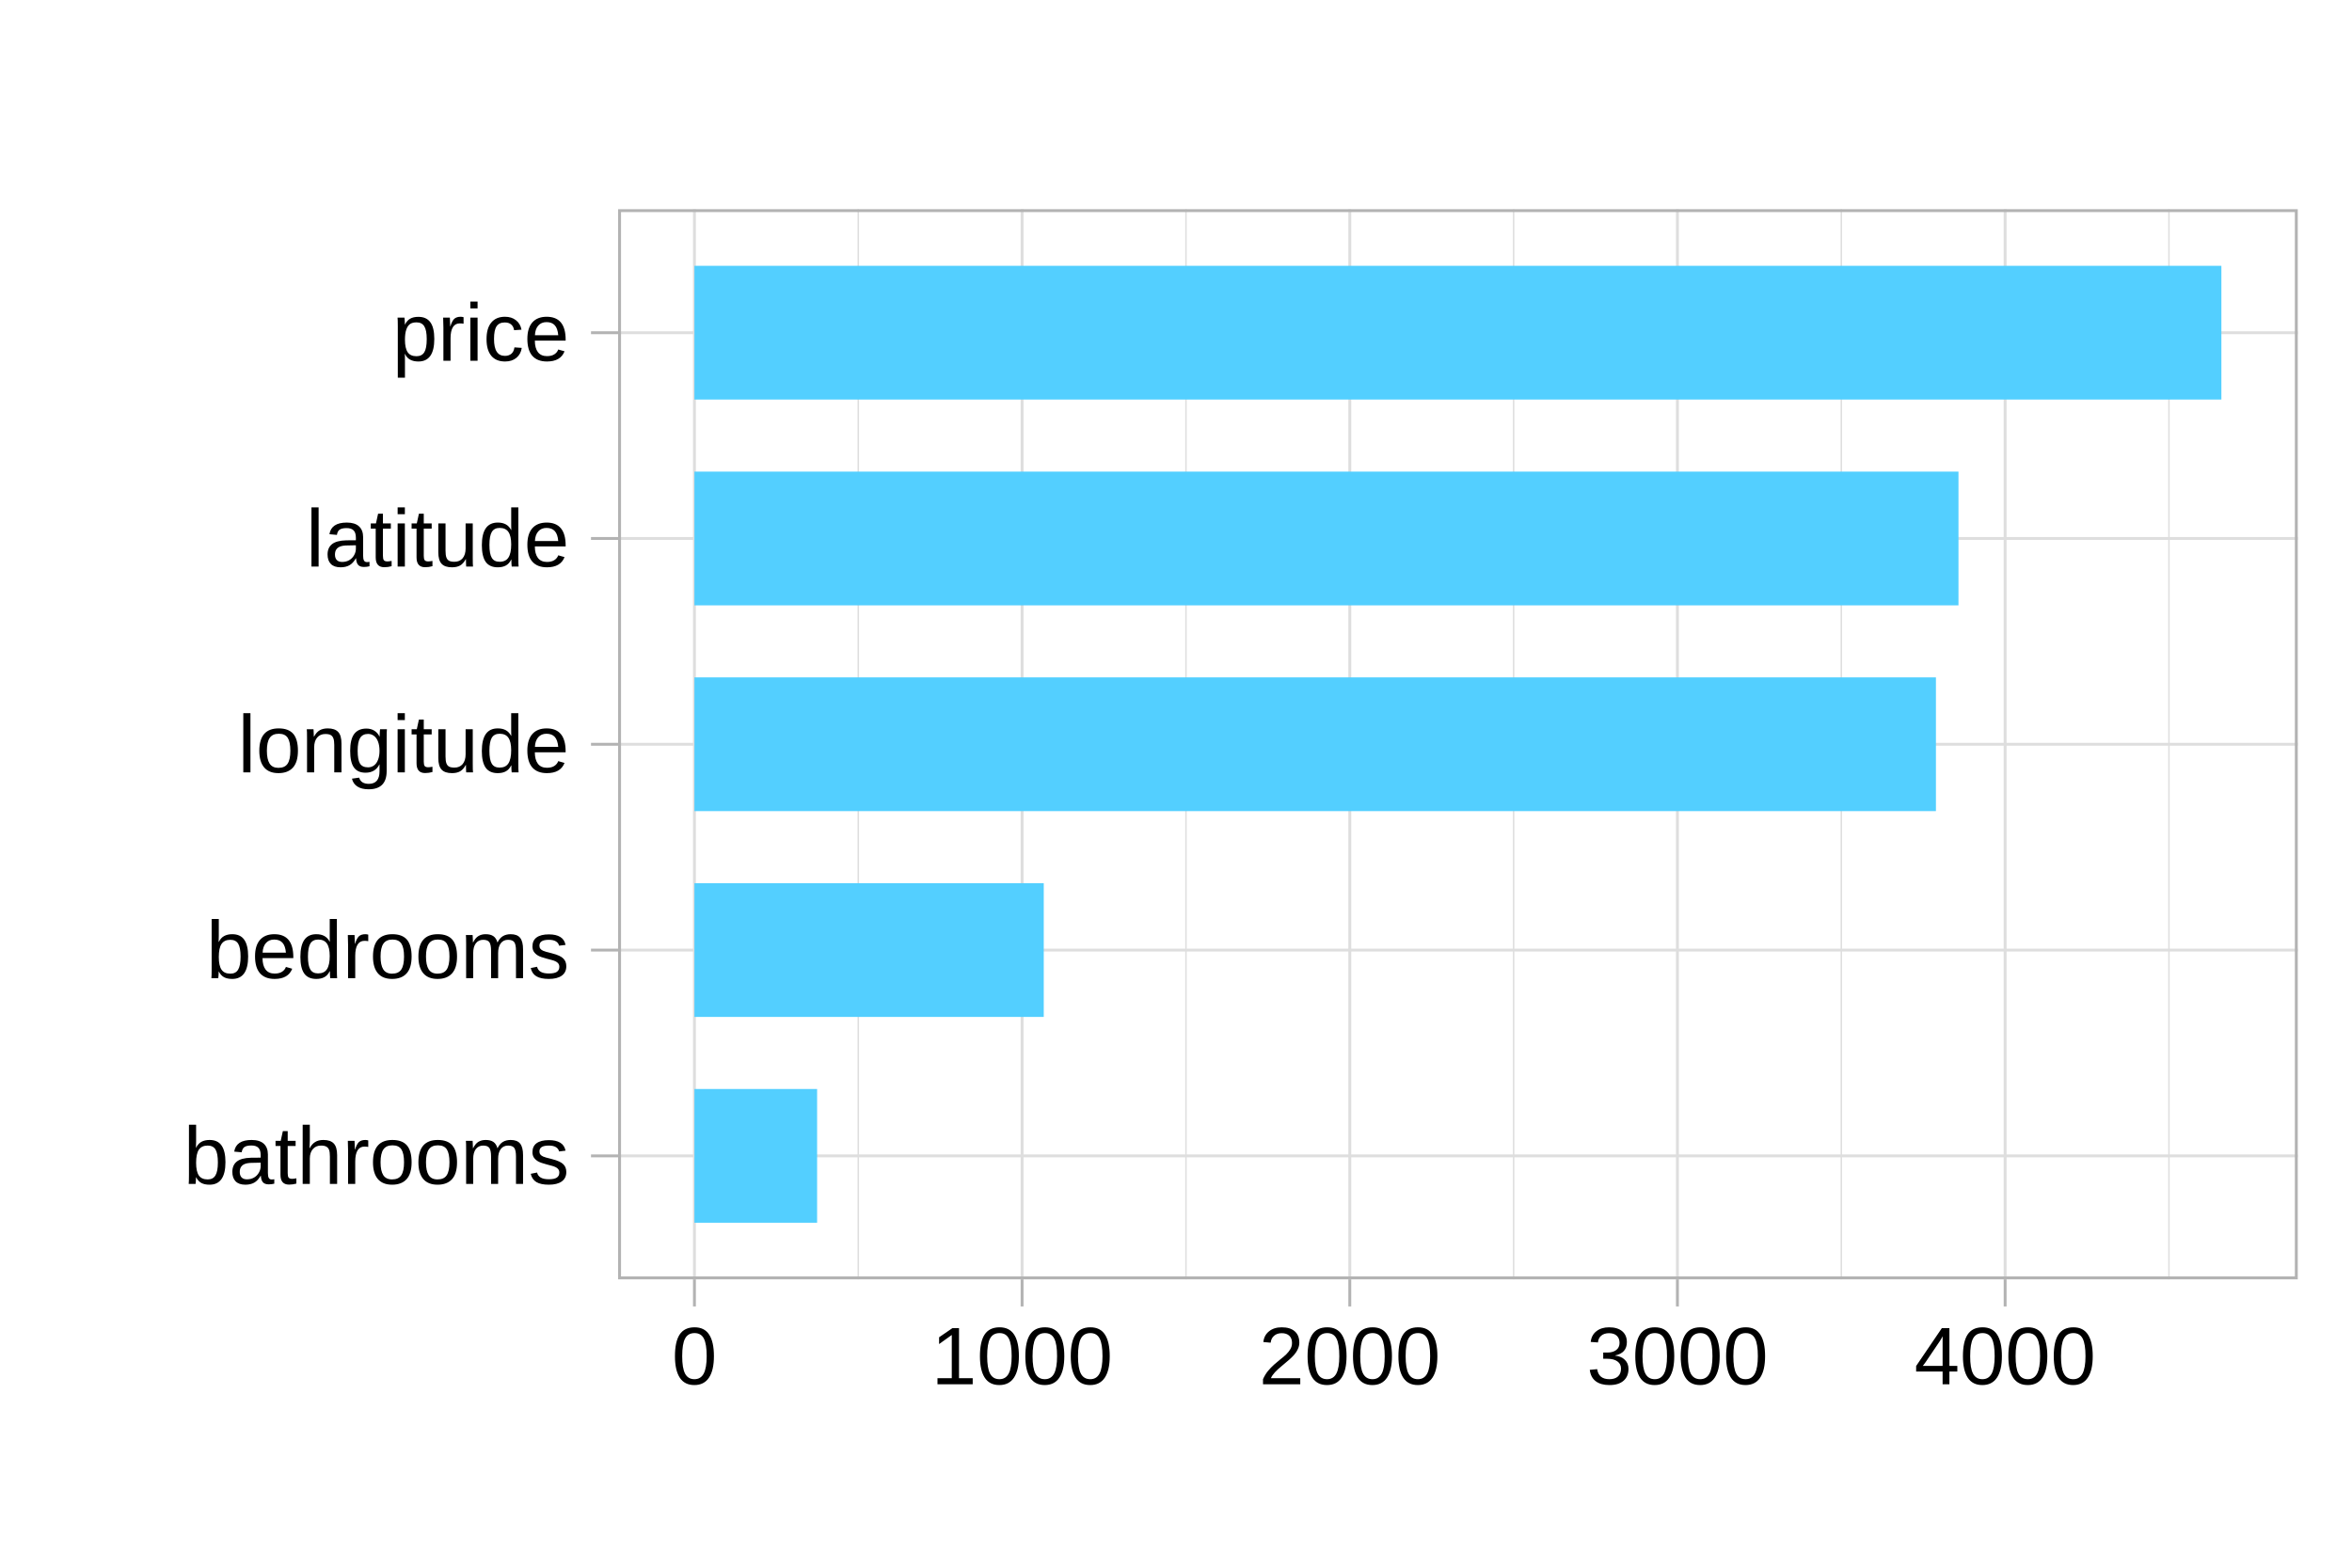
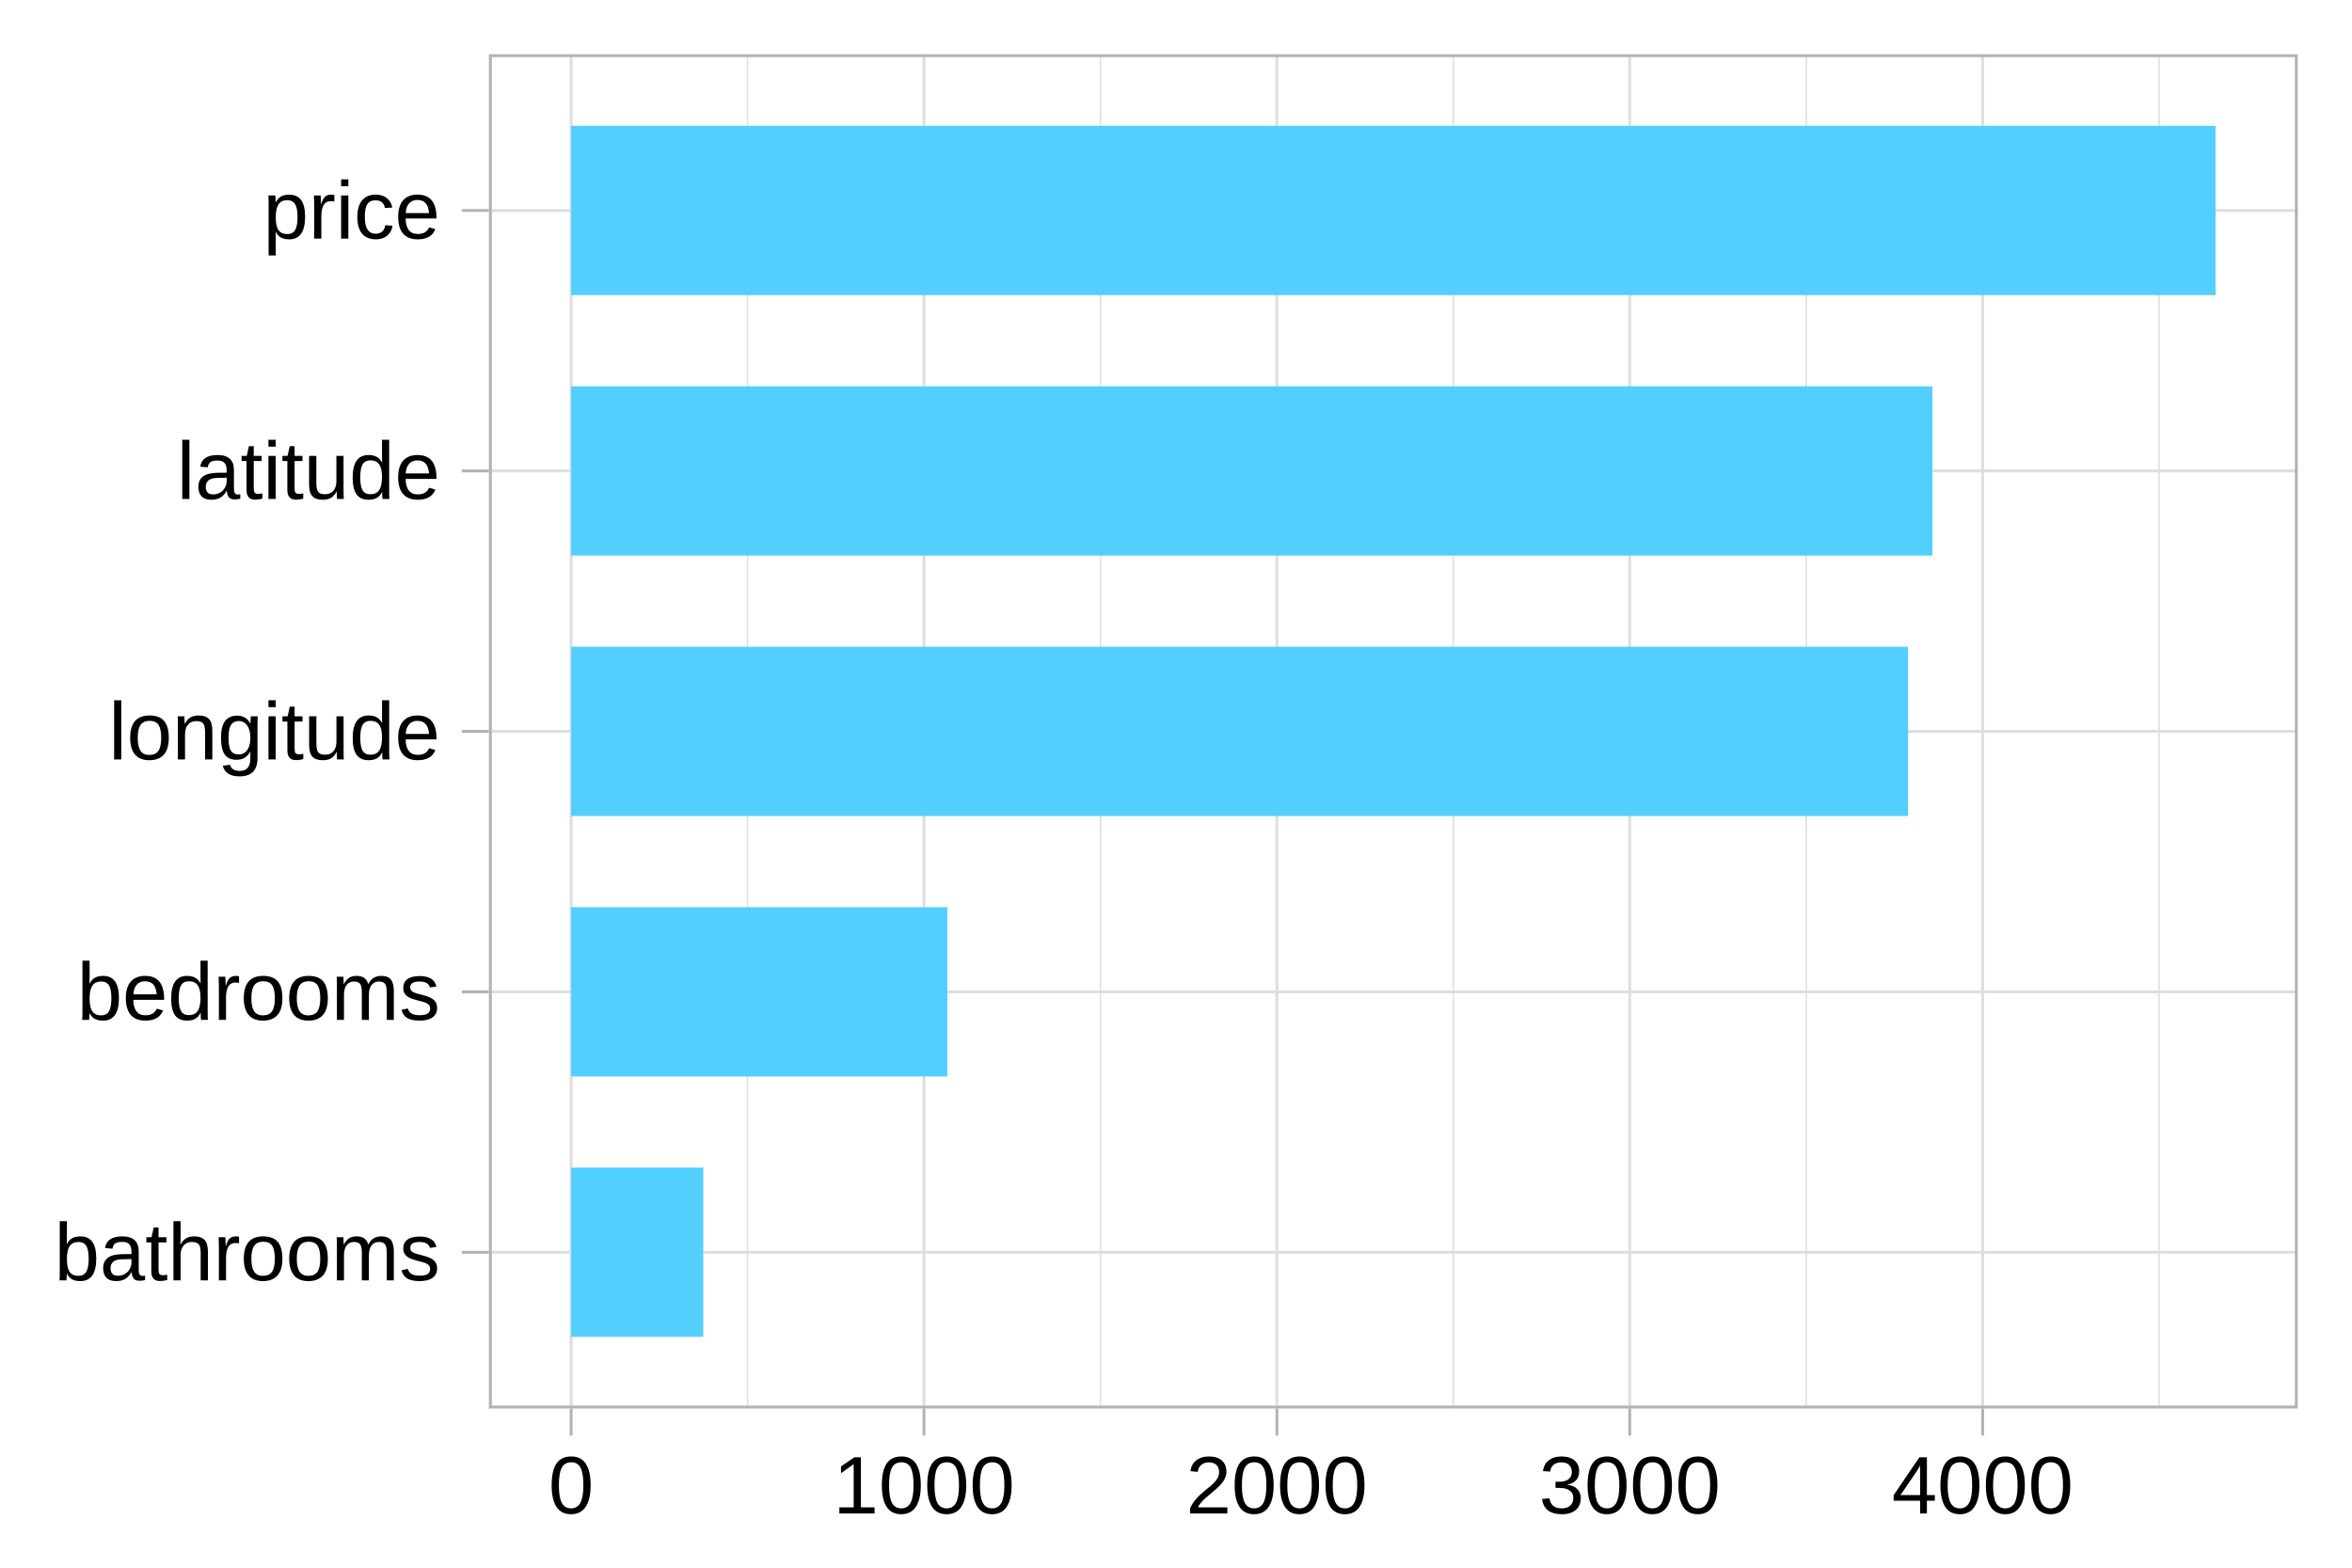
<svg xmlns="http://www.w3.org/2000/svg" viewBox="0 0 432.00 288.00">
  <defs>
    <style type="text/css">
    line, polyline, path, rect, circle {
      fill: none;
      stroke: #000000;
      stroke-linecap: round;
      stroke-linejoin: round;
      stroke-miterlimit: 10.00;
    }
  </style>
  </defs>
  <rect width="100%" height="100%" style="stroke: none; fill: #FFFFFF;" />
  <rect x="-0.00" y="0.00" width="432.00" height="288.00" style="stroke-width: 1.07; stroke: #FFFFFF; fill: #FFFFFF;" />
  <defs>
-     <clipPath id="cpMTEzLjUyNnw0MjIuMDM3fDIzNS4wM3wzOC40MzM0">
-       <rect x="113.53" y="38.43" width="308.51" height="196.60" />
+     <clipPath id="cpODkuNzk4Mnw0MjIuMDM3fDI1OC43NTh8OS45NjI2NA==">
+       <rect x="89.80" y="9.96" width="332.24" height="248.80" />
    </clipPath>
  </defs>
-   <rect x="113.53" y="38.43" width="308.51" height="196.60" style="stroke-width: 1.07; stroke: none; fill: #FFFFFF;" clip-path="url(#cpMTEzLjUyNnw0MjIuMDM3fDIzNS4wM3wzOC40MzM0)" />
-   <polyline points="157.64,235.03 157.64,38.43 " style="stroke-width: 0.27; stroke: #DEDEDE; stroke-linecap: butt;" clip-path="url(#cpMTEzLjUyNnw0MjIuMDM3fDIzNS4wM3wzOC40MzM0)" />
-   <polyline points="217.83,235.03 217.83,38.43 " style="stroke-width: 0.27; stroke: #DEDEDE; stroke-linecap: butt;" clip-path="url(#cpMTEzLjUyNnw0MjIuMDM3fDIzNS4wM3wzOC40MzM0)" />
-   <polyline points="278.01,235.03 278.01,38.43 " style="stroke-width: 0.27; stroke: #DEDEDE; stroke-linecap: butt;" clip-path="url(#cpMTEzLjUyNnw0MjIuMDM3fDIzNS4wM3wzOC40MzM0)" />
-   <polyline points="338.20,235.03 338.20,38.43 " style="stroke-width: 0.27; stroke: #DEDEDE; stroke-linecap: butt;" clip-path="url(#cpMTEzLjUyNnw0MjIuMDM3fDIzNS4wM3wzOC40MzM0)" />
-   <polyline points="398.38,235.03 398.38,38.43 " style="stroke-width: 0.27; stroke: #DEDEDE; stroke-linecap: butt;" clip-path="url(#cpMTEzLjUyNnw0MjIuMDM3fDIzNS4wM3wzOC40MzM0)" />
-   <polyline points="113.53,212.35 422.04,212.35 " style="stroke-width: 0.53; stroke: #DEDEDE; stroke-linecap: butt;" clip-path="url(#cpMTEzLjUyNnw0MjIuMDM3fDIzNS4wM3wzOC40MzM0)" />
-   <polyline points="113.53,174.54 422.04,174.54 " style="stroke-width: 0.53; stroke: #DEDEDE; stroke-linecap: butt;" clip-path="url(#cpMTEzLjUyNnw0MjIuMDM3fDIzNS4wM3wzOC40MzM0)" />
-   <polyline points="113.53,136.73 422.04,136.73 " style="stroke-width: 0.53; stroke: #DEDEDE; stroke-linecap: butt;" clip-path="url(#cpMTEzLjUyNnw0MjIuMDM3fDIzNS4wM3wzOC40MzM0)" />
-   <polyline points="113.53,98.92 422.04,98.92 " style="stroke-width: 0.53; stroke: #DEDEDE; stroke-linecap: butt;" clip-path="url(#cpMTEzLjUyNnw0MjIuMDM3fDIzNS4wM3wzOC40MzM0)" />
-   <polyline points="113.53,61.12 422.04,61.12 " style="stroke-width: 0.53; stroke: #DEDEDE; stroke-linecap: butt;" clip-path="url(#cpMTEzLjUyNnw0MjIuMDM3fDIzNS4wM3wzOC40MzM0)" />
-   <polyline points="127.55,235.03 127.55,38.43 " style="stroke-width: 0.53; stroke: #DEDEDE; stroke-linecap: butt;" clip-path="url(#cpMTEzLjUyNnw0MjIuMDM3fDIzNS4wM3wzOC40MzM0)" />
-   <polyline points="187.73,235.03 187.73,38.43 " style="stroke-width: 0.53; stroke: #DEDEDE; stroke-linecap: butt;" clip-path="url(#cpMTEzLjUyNnw0MjIuMDM3fDIzNS4wM3wzOC40MzM0)" />
-   <polyline points="247.92,235.03 247.92,38.43 " style="stroke-width: 0.53; stroke: #DEDEDE; stroke-linecap: butt;" clip-path="url(#cpMTEzLjUyNnw0MjIuMDM3fDIzNS4wM3wzOC40MzM0)" />
-   <polyline points="308.10,235.03 308.10,38.43 " style="stroke-width: 0.53; stroke: #DEDEDE; stroke-linecap: butt;" clip-path="url(#cpMTEzLjUyNnw0MjIuMDM3fDIzNS4wM3wzOC40MzM0)" />
-   <polyline points="368.29,235.03 368.29,38.43 " style="stroke-width: 0.53; stroke: #DEDEDE; stroke-linecap: butt;" clip-path="url(#cpMTEzLjUyNnw0MjIuMDM3fDIzNS4wM3wzOC40MzM0)" />
-   <rect x="127.55" y="200.06" width="22.53" height="24.57" style="stroke-width: 1.07; stroke: none; stroke-linecap: butt; fill: #53CFFF;" clip-path="url(#cpMTEzLjUyNnw0MjIuMDM3fDIzNS4wM3wzOC40MzM0)" />
-   <rect x="127.55" y="162.25" width="64.16" height="24.57" style="stroke-width: 1.07; stroke: none; stroke-linecap: butt; fill: #53CFFF;" clip-path="url(#cpMTEzLjUyNnw0MjIuMDM3fDIzNS4wM3wzOC40MzM0)" />
-   <rect x="127.55" y="124.44" width="228.03" height="24.57" style="stroke-width: 1.07; stroke: none; stroke-linecap: butt; fill: #53CFFF;" clip-path="url(#cpMTEzLjUyNnw0MjIuMDM3fDIzNS4wM3wzOC40MzM0)" />
-   <rect x="127.55" y="86.64" width="232.17" height="24.57" style="stroke-width: 1.07; stroke: none; stroke-linecap: butt; fill: #53CFFF;" clip-path="url(#cpMTEzLjUyNnw0MjIuMDM3fDIzNS4wM3wzOC40MzM0)" />
-   <rect x="127.55" y="48.83" width="280.46" height="24.57" style="stroke-width: 1.07; stroke: none; stroke-linecap: butt; fill: #53CFFF;" clip-path="url(#cpMTEzLjUyNnw0MjIuMDM3fDIzNS4wM3wzOC40MzM0)" />
-   <rect x="113.53" y="38.43" width="308.51" height="196.60" style="stroke-width: 1.07; stroke: #B3B3B3;" clip-path="url(#cpMTEzLjUyNnw0MjIuMDM3fDIzNS4wM3wzOC40MzM0)" />
+   <rect x="89.80" y="9.96" width="332.24" height="248.80" style="stroke-width: 1.07; stroke: none; fill: #FFFFFF;" clip-path="url(#cpODkuNzk4Mnw0MjIuMDM3fDI1OC43NTh8OS45NjI2NA==)" />
+   <polyline points="137.31,258.76 137.31,9.96 " style="stroke-width: 0.27; stroke: #DEDEDE; stroke-linecap: butt;" clip-path="url(#cpODkuNzk4Mnw0MjIuMDM3fDI1OC43NTh8OS45NjI2NA==)" />
+   <polyline points="202.12,258.76 202.12,9.96 " style="stroke-width: 0.27; stroke: #DEDEDE; stroke-linecap: butt;" clip-path="url(#cpODkuNzk4Mnw0MjIuMDM3fDI1OC43NTh8OS45NjI2NA==)" />
+   <polyline points="266.93,258.76 266.93,9.96 " style="stroke-width: 0.27; stroke: #DEDEDE; stroke-linecap: butt;" clip-path="url(#cpODkuNzk4Mnw0MjIuMDM3fDI1OC43NTh8OS45NjI2NA==)" />
+   <polyline points="331.75,258.76 331.75,9.96 " style="stroke-width: 0.27; stroke: #DEDEDE; stroke-linecap: butt;" clip-path="url(#cpODkuNzk4Mnw0MjIuMDM3fDI1OC43NTh8OS45NjI2NA==)" />
+   <polyline points="396.56,258.76 396.56,9.96 " style="stroke-width: 0.27; stroke: #DEDEDE; stroke-linecap: butt;" clip-path="url(#cpODkuNzk4Mnw0MjIuMDM3fDI1OC43NTh8OS45NjI2NA==)" />
+   <polyline points="89.80,230.05 422.04,230.05 " style="stroke-width: 0.53; stroke: #DEDEDE; stroke-linecap: butt;" clip-path="url(#cpODkuNzk4Mnw0MjIuMDM3fDI1OC43NTh8OS45NjI2NA==)" />
+   <polyline points="89.80,182.21 422.04,182.21 " style="stroke-width: 0.53; stroke: #DEDEDE; stroke-linecap: butt;" clip-path="url(#cpODkuNzk4Mnw0MjIuMDM3fDI1OC43NTh8OS45NjI2NA==)" />
+   <polyline points="89.80,134.36 422.04,134.36 " style="stroke-width: 0.53; stroke: #DEDEDE; stroke-linecap: butt;" clip-path="url(#cpODkuNzk4Mnw0MjIuMDM3fDI1OC43NTh8OS45NjI2NA==)" />
+   <polyline points="89.80,86.52 422.04,86.52 " style="stroke-width: 0.53; stroke: #DEDEDE; stroke-linecap: butt;" clip-path="url(#cpODkuNzk4Mnw0MjIuMDM3fDI1OC43NTh8OS45NjI2NA==)" />
+   <polyline points="89.80,38.67 422.04,38.67 " style="stroke-width: 0.53; stroke: #DEDEDE; stroke-linecap: butt;" clip-path="url(#cpODkuNzk4Mnw0MjIuMDM3fDI1OC43NTh8OS45NjI2NA==)" />
+   <polyline points="104.90,258.76 104.90,9.96 " style="stroke-width: 0.53; stroke: #DEDEDE; stroke-linecap: butt;" clip-path="url(#cpODkuNzk4Mnw0MjIuMDM3fDI1OC43NTh8OS45NjI2NA==)" />
+   <polyline points="169.71,258.76 169.71,9.96 " style="stroke-width: 0.53; stroke: #DEDEDE; stroke-linecap: butt;" clip-path="url(#cpODkuNzk4Mnw0MjIuMDM3fDI1OC43NTh8OS45NjI2NA==)" />
+   <polyline points="234.53,258.76 234.53,9.96 " style="stroke-width: 0.53; stroke: #DEDEDE; stroke-linecap: butt;" clip-path="url(#cpODkuNzk4Mnw0MjIuMDM3fDI1OC43NTh8OS45NjI2NA==)" />
+   <polyline points="299.34,258.76 299.34,9.96 " style="stroke-width: 0.53; stroke: #DEDEDE; stroke-linecap: butt;" clip-path="url(#cpODkuNzk4Mnw0MjIuMDM3fDI1OC43NTh8OS45NjI2NA==)" />
+   <polyline points="364.16,258.76 364.16,9.96 " style="stroke-width: 0.53; stroke: #DEDEDE; stroke-linecap: butt;" clip-path="url(#cpODkuNzk4Mnw0MjIuMDM3fDI1OC43NTh8OS45NjI2NA==)" />
+   <rect x="104.90" y="214.50" width="24.27" height="31.10" style="stroke-width: 1.07; stroke: none; stroke-linecap: butt; fill: #53CFFF;" clip-path="url(#cpODkuNzk4Mnw0MjIuMDM3fDI1OC43NTh8OS45NjI2NA==)" />
+   <rect x="104.90" y="166.66" width="69.10" height="31.10" style="stroke-width: 1.07; stroke: none; stroke-linecap: butt; fill: #53CFFF;" clip-path="url(#cpODkuNzk4Mnw0MjIuMDM3fDI1OC43NTh8OS45NjI2NA==)" />
+   <rect x="104.90" y="118.81" width="245.57" height="31.10" style="stroke-width: 1.07; stroke: none; stroke-linecap: butt; fill: #53CFFF;" clip-path="url(#cpODkuNzk4Mnw0MjIuMDM3fDI1OC43NTh8OS45NjI2NA==)" />
+   <rect x="104.90" y="70.97" width="250.03" height="31.10" style="stroke-width: 1.07; stroke: none; stroke-linecap: butt; fill: #53CFFF;" clip-path="url(#cpODkuNzk4Mnw0MjIuMDM3fDI1OC43NTh8OS45NjI2NA==)" />
+   <rect x="104.90" y="23.12" width="302.04" height="31.10" style="stroke-width: 1.07; stroke: none; stroke-linecap: butt; fill: #53CFFF;" clip-path="url(#cpODkuNzk4Mnw0MjIuMDM3fDI1OC43NTh8OS45NjI2NA==)" />
+   <rect x="89.80" y="9.96" width="332.24" height="248.80" style="stroke-width: 1.07; stroke: #B3B3B3;" clip-path="url(#cpODkuNzk4Mnw0MjIuMDM3fDI1OC43NTh8OS45NjI2NA==)" />
  <defs>
    <clipPath id="cpMHw0MzJ8Mjg4fDA=">
      <rect x="0.00" y="0.00" width="432.00" height="288.00" />
    </clipPath>
  </defs>
  <g clip-path="url(#cpMHw0MzJ8Mjg4fDA=)">
-     <text x="33.69" y="217.50" style="font-size: 15.00px; font-family: Liberation Sans;" textLength="70.87px" lengthAdjust="spacingAndGlyphs">bathrooms</text>
+     <text x="9.96" y="235.21" style="font-size: 15.00px; font-family: Liberation Sans;" textLength="70.87px" lengthAdjust="spacingAndGlyphs">bathrooms</text>
  </g>
  <g clip-path="url(#cpMHw0MzJ8Mjg4fDA=)">
-     <text x="37.86" y="179.70" style="font-size: 15.00px; font-family: Liberation Sans;" textLength="66.70px" lengthAdjust="spacingAndGlyphs">bedrooms</text>
+     <text x="14.13" y="187.36" style="font-size: 15.00px; font-family: Liberation Sans;" textLength="66.70px" lengthAdjust="spacingAndGlyphs">bedrooms</text>
  </g>
  <g clip-path="url(#cpMHw0MzJ8Mjg4fDA=)">
-     <text x="43.67" y="141.89" style="font-size: 15.00px; font-family: Liberation Sans;" textLength="60.89px" lengthAdjust="spacingAndGlyphs">longitude</text>
+     <text x="19.95" y="139.52" style="font-size: 15.00px; font-family: Liberation Sans;" textLength="60.89px" lengthAdjust="spacingAndGlyphs">longitude</text>
  </g>
  <g clip-path="url(#cpMHw0MzJ8Mjg4fDA=)">
-     <text x="56.19" y="104.08" style="font-size: 15.00px; font-family: Liberation Sans;" textLength="48.37px" lengthAdjust="spacingAndGlyphs">latitude</text>
+     <text x="32.46" y="91.67" style="font-size: 15.00px; font-family: Liberation Sans;" textLength="48.37px" lengthAdjust="spacingAndGlyphs">latitude</text>
  </g>
  <g clip-path="url(#cpMHw0MzJ8Mjg4fDA=)">
-     <text x="72.05" y="66.27" style="font-size: 15.00px; font-family: Liberation Sans;" textLength="32.51px" lengthAdjust="spacingAndGlyphs">price</text>
+     <text x="48.32" y="43.83" style="font-size: 15.00px; font-family: Liberation Sans;" textLength="32.51px" lengthAdjust="spacingAndGlyphs">price</text>
  </g>
-   <polyline points="108.55,212.35 113.53,212.35 " style="stroke-width: 0.53; stroke: #B3B3B3; stroke-linecap: butt;" clip-path="url(#cpMHw0MzJ8Mjg4fDA=)" />
-   <polyline points="108.55,174.54 113.53,174.54 " style="stroke-width: 0.53; stroke: #B3B3B3; stroke-linecap: butt;" clip-path="url(#cpMHw0MzJ8Mjg4fDA=)" />
-   <polyline points="108.55,136.73 113.53,136.73 " style="stroke-width: 0.53; stroke: #B3B3B3; stroke-linecap: butt;" clip-path="url(#cpMHw0MzJ8Mjg4fDA=)" />
-   <polyline points="108.55,98.92 113.53,98.92 " style="stroke-width: 0.53; stroke: #B3B3B3; stroke-linecap: butt;" clip-path="url(#cpMHw0MzJ8Mjg4fDA=)" />
-   <polyline points="108.55,61.12 113.53,61.12 " style="stroke-width: 0.53; stroke: #B3B3B3; stroke-linecap: butt;" clip-path="url(#cpMHw0MzJ8Mjg4fDA=)" />
-   <polyline points="127.55,240.01 127.55,235.03 " style="stroke-width: 0.53; stroke: #B3B3B3; stroke-linecap: butt;" clip-path="url(#cpMHw0MzJ8Mjg4fDA=)" />
-   <polyline points="187.73,240.01 187.73,235.03 " style="stroke-width: 0.53; stroke: #B3B3B3; stroke-linecap: butt;" clip-path="url(#cpMHw0MzJ8Mjg4fDA=)" />
-   <polyline points="247.92,240.01 247.92,235.03 " style="stroke-width: 0.53; stroke: #B3B3B3; stroke-linecap: butt;" clip-path="url(#cpMHw0MzJ8Mjg4fDA=)" />
-   <polyline points="308.10,240.01 308.10,235.03 " style="stroke-width: 0.53; stroke: #B3B3B3; stroke-linecap: butt;" clip-path="url(#cpMHw0MzJ8Mjg4fDA=)" />
-   <polyline points="368.29,240.01 368.29,235.03 " style="stroke-width: 0.53; stroke: #B3B3B3; stroke-linecap: butt;" clip-path="url(#cpMHw0MzJ8Mjg4fDA=)" />
+   <polyline points="84.82,230.05 89.80,230.05 " style="stroke-width: 0.53; stroke: #B3B3B3; stroke-linecap: butt;" clip-path="url(#cpMHw0MzJ8Mjg4fDA=)" />
+   <polyline points="84.82,182.21 89.80,182.21 " style="stroke-width: 0.53; stroke: #B3B3B3; stroke-linecap: butt;" clip-path="url(#cpMHw0MzJ8Mjg4fDA=)" />
+   <polyline points="84.82,134.36 89.80,134.36 " style="stroke-width: 0.53; stroke: #B3B3B3; stroke-linecap: butt;" clip-path="url(#cpMHw0MzJ8Mjg4fDA=)" />
+   <polyline points="84.82,86.52 89.80,86.52 " style="stroke-width: 0.53; stroke: #B3B3B3; stroke-linecap: butt;" clip-path="url(#cpMHw0MzJ8Mjg4fDA=)" />
+   <polyline points="84.82,38.67 89.80,38.67 " style="stroke-width: 0.53; stroke: #B3B3B3; stroke-linecap: butt;" clip-path="url(#cpMHw0MzJ8Mjg4fDA=)" />
+   <polyline points="104.90,263.74 104.90,258.76 " style="stroke-width: 0.53; stroke: #B3B3B3; stroke-linecap: butt;" clip-path="url(#cpMHw0MzJ8Mjg4fDA=)" />
+   <polyline points="169.71,263.74 169.71,258.76 " style="stroke-width: 0.53; stroke: #B3B3B3; stroke-linecap: butt;" clip-path="url(#cpMHw0MzJ8Mjg4fDA=)" />
+   <polyline points="234.53,263.74 234.53,258.76 " style="stroke-width: 0.53; stroke: #B3B3B3; stroke-linecap: butt;" clip-path="url(#cpMHw0MzJ8Mjg4fDA=)" />
+   <polyline points="299.34,263.74 299.34,258.76 " style="stroke-width: 0.53; stroke: #B3B3B3; stroke-linecap: butt;" clip-path="url(#cpMHw0MzJ8Mjg4fDA=)" />
+   <polyline points="364.16,263.74 364.16,258.76 " style="stroke-width: 0.53; stroke: #B3B3B3; stroke-linecap: butt;" clip-path="url(#cpMHw0MzJ8Mjg4fDA=)" />
  <g clip-path="url(#cpMHw0MzJ8Mjg4fDA=)">
-     <text x="123.38" y="254.31" style="font-size: 15.00px; font-family: Liberation Sans;" textLength="8.34px" lengthAdjust="spacingAndGlyphs">0</text>
+     <text x="100.73" y="278.04" style="font-size: 15.00px; font-family: Liberation Sans;" textLength="8.34px" lengthAdjust="spacingAndGlyphs">0</text>
  </g>
  <g clip-path="url(#cpMHw0MzJ8Mjg4fDA=)">
-     <text x="171.05" y="254.31" style="font-size: 15.00px; font-family: Liberation Sans;" textLength="33.37px" lengthAdjust="spacingAndGlyphs">1000</text>
+     <text x="153.03" y="278.04" style="font-size: 15.00px; font-family: Liberation Sans;" textLength="33.37px" lengthAdjust="spacingAndGlyphs">1000</text>
  </g>
  <g clip-path="url(#cpMHw0MzJ8Mjg4fDA=)">
-     <text x="231.23" y="254.31" style="font-size: 15.00px; font-family: Liberation Sans;" textLength="33.37px" lengthAdjust="spacingAndGlyphs">2000</text>
+     <text x="217.84" y="278.04" style="font-size: 15.00px; font-family: Liberation Sans;" textLength="33.37px" lengthAdjust="spacingAndGlyphs">2000</text>
  </g>
  <g clip-path="url(#cpMHw0MzJ8Mjg4fDA=)">
-     <text x="291.42" y="254.31" style="font-size: 15.00px; font-family: Liberation Sans;" textLength="33.37px" lengthAdjust="spacingAndGlyphs">3000</text>
+     <text x="282.66" y="278.04" style="font-size: 15.00px; font-family: Liberation Sans;" textLength="33.37px" lengthAdjust="spacingAndGlyphs">3000</text>
  </g>
  <g clip-path="url(#cpMHw0MzJ8Mjg4fDA=)">
-     <text x="351.60" y="254.31" style="font-size: 15.00px; font-family: Liberation Sans;" textLength="33.37px" lengthAdjust="spacingAndGlyphs">4000</text>
+     <text x="347.47" y="278.04" style="font-size: 15.00px; font-family: Liberation Sans;" textLength="33.37px" lengthAdjust="spacingAndGlyphs">4000</text>
  </g>
</svg>
